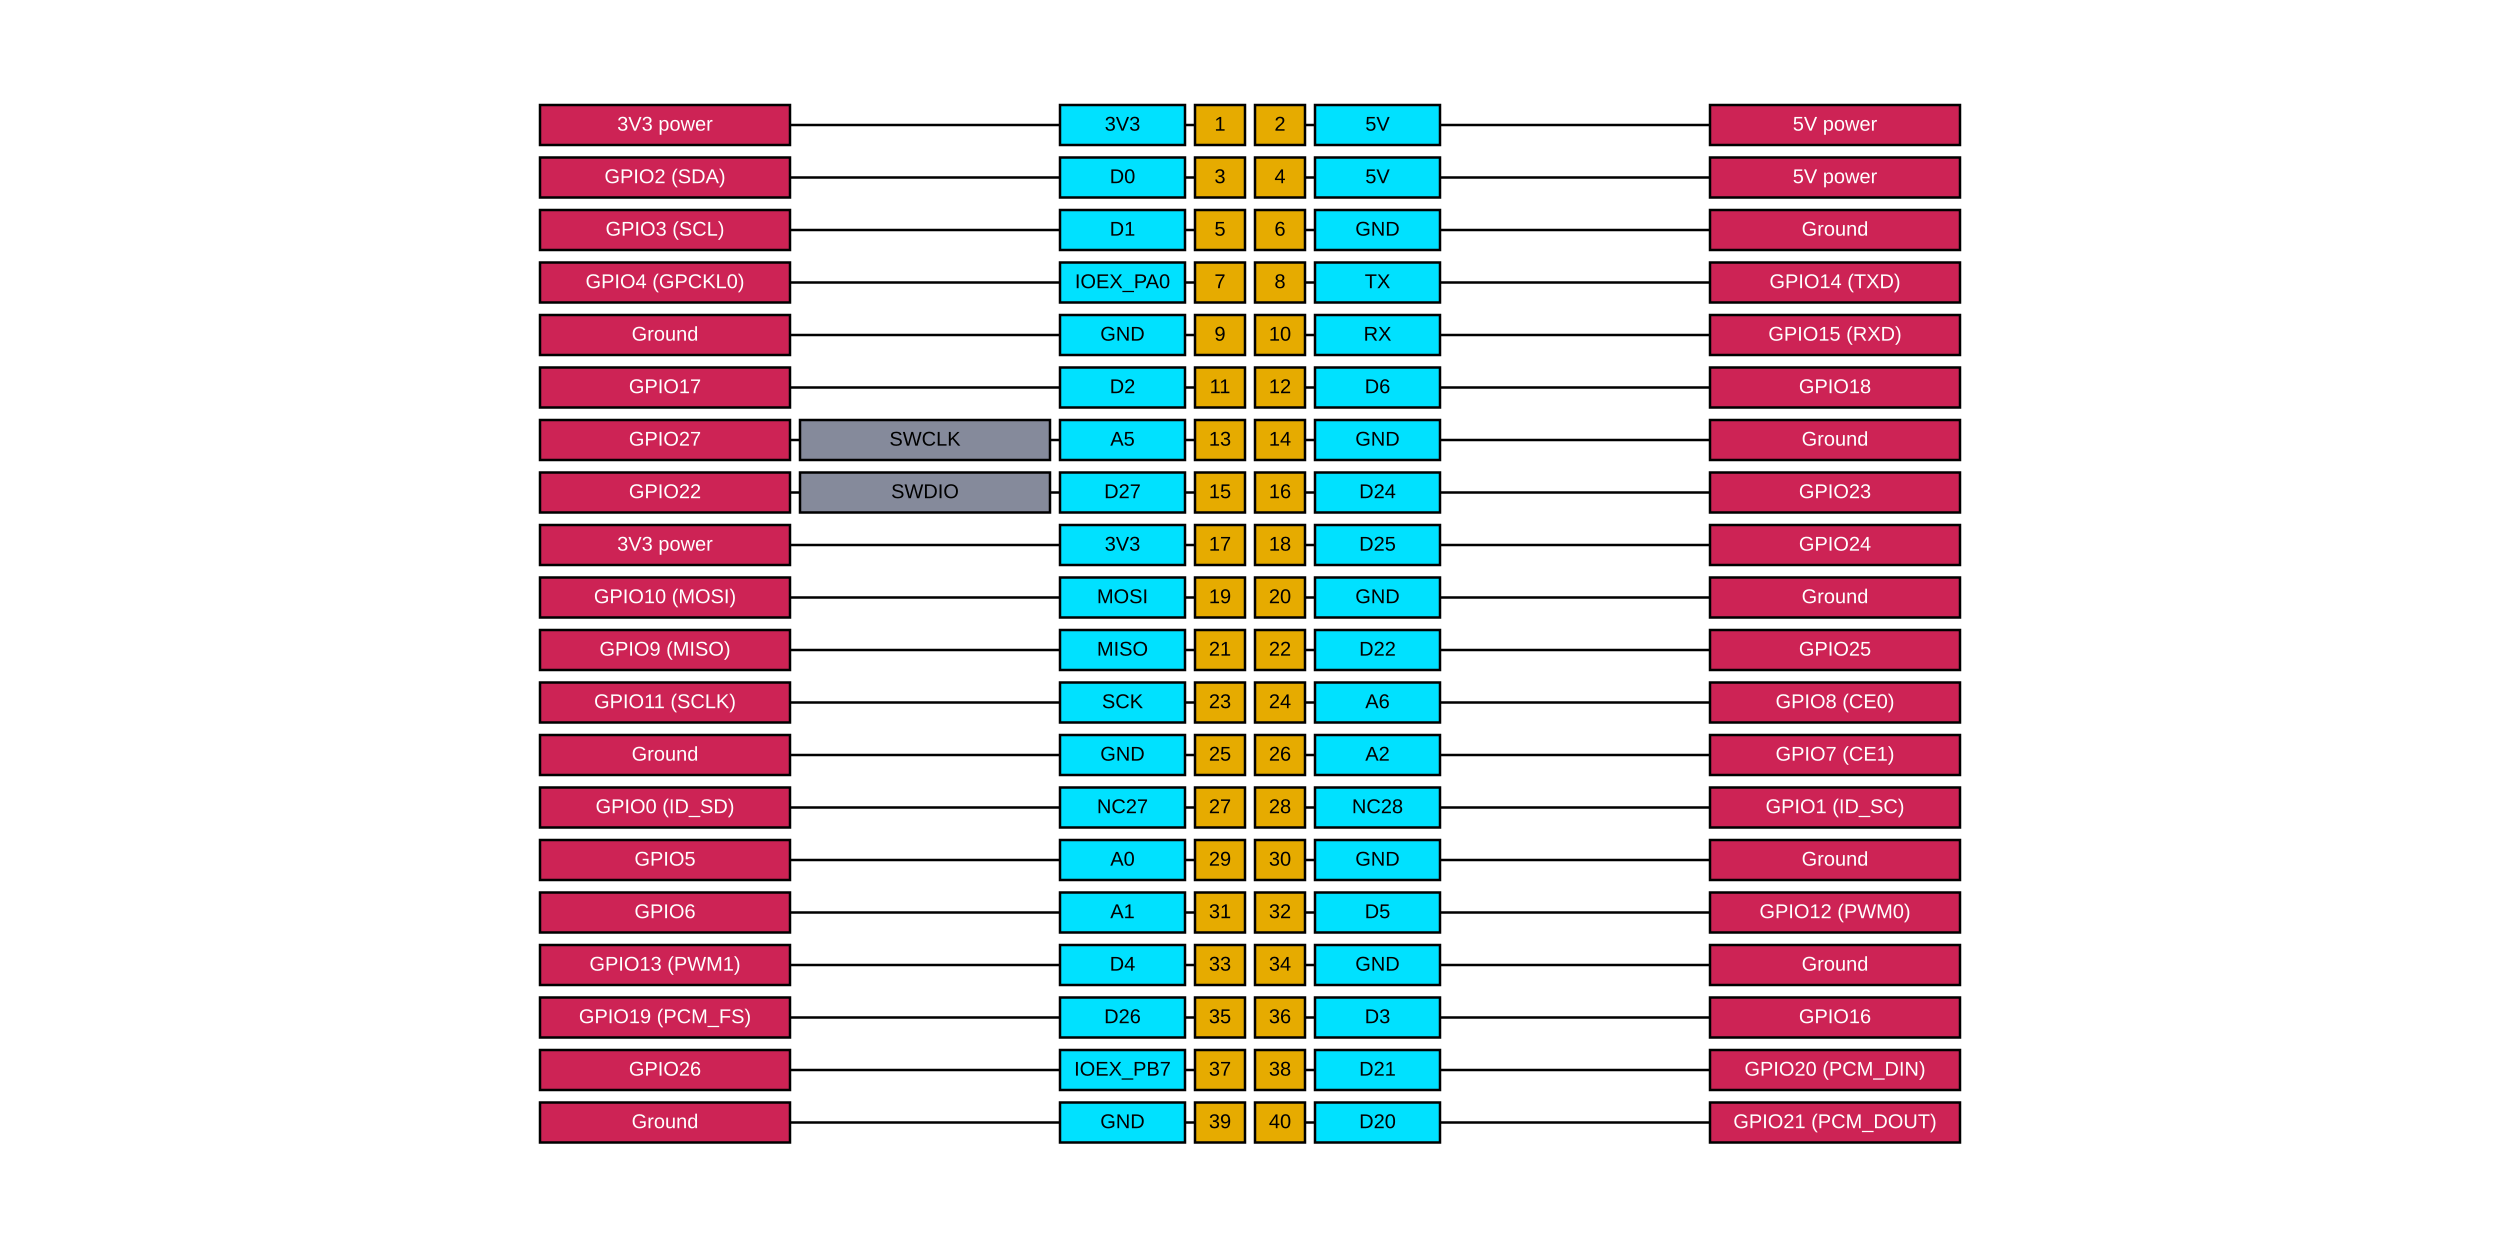
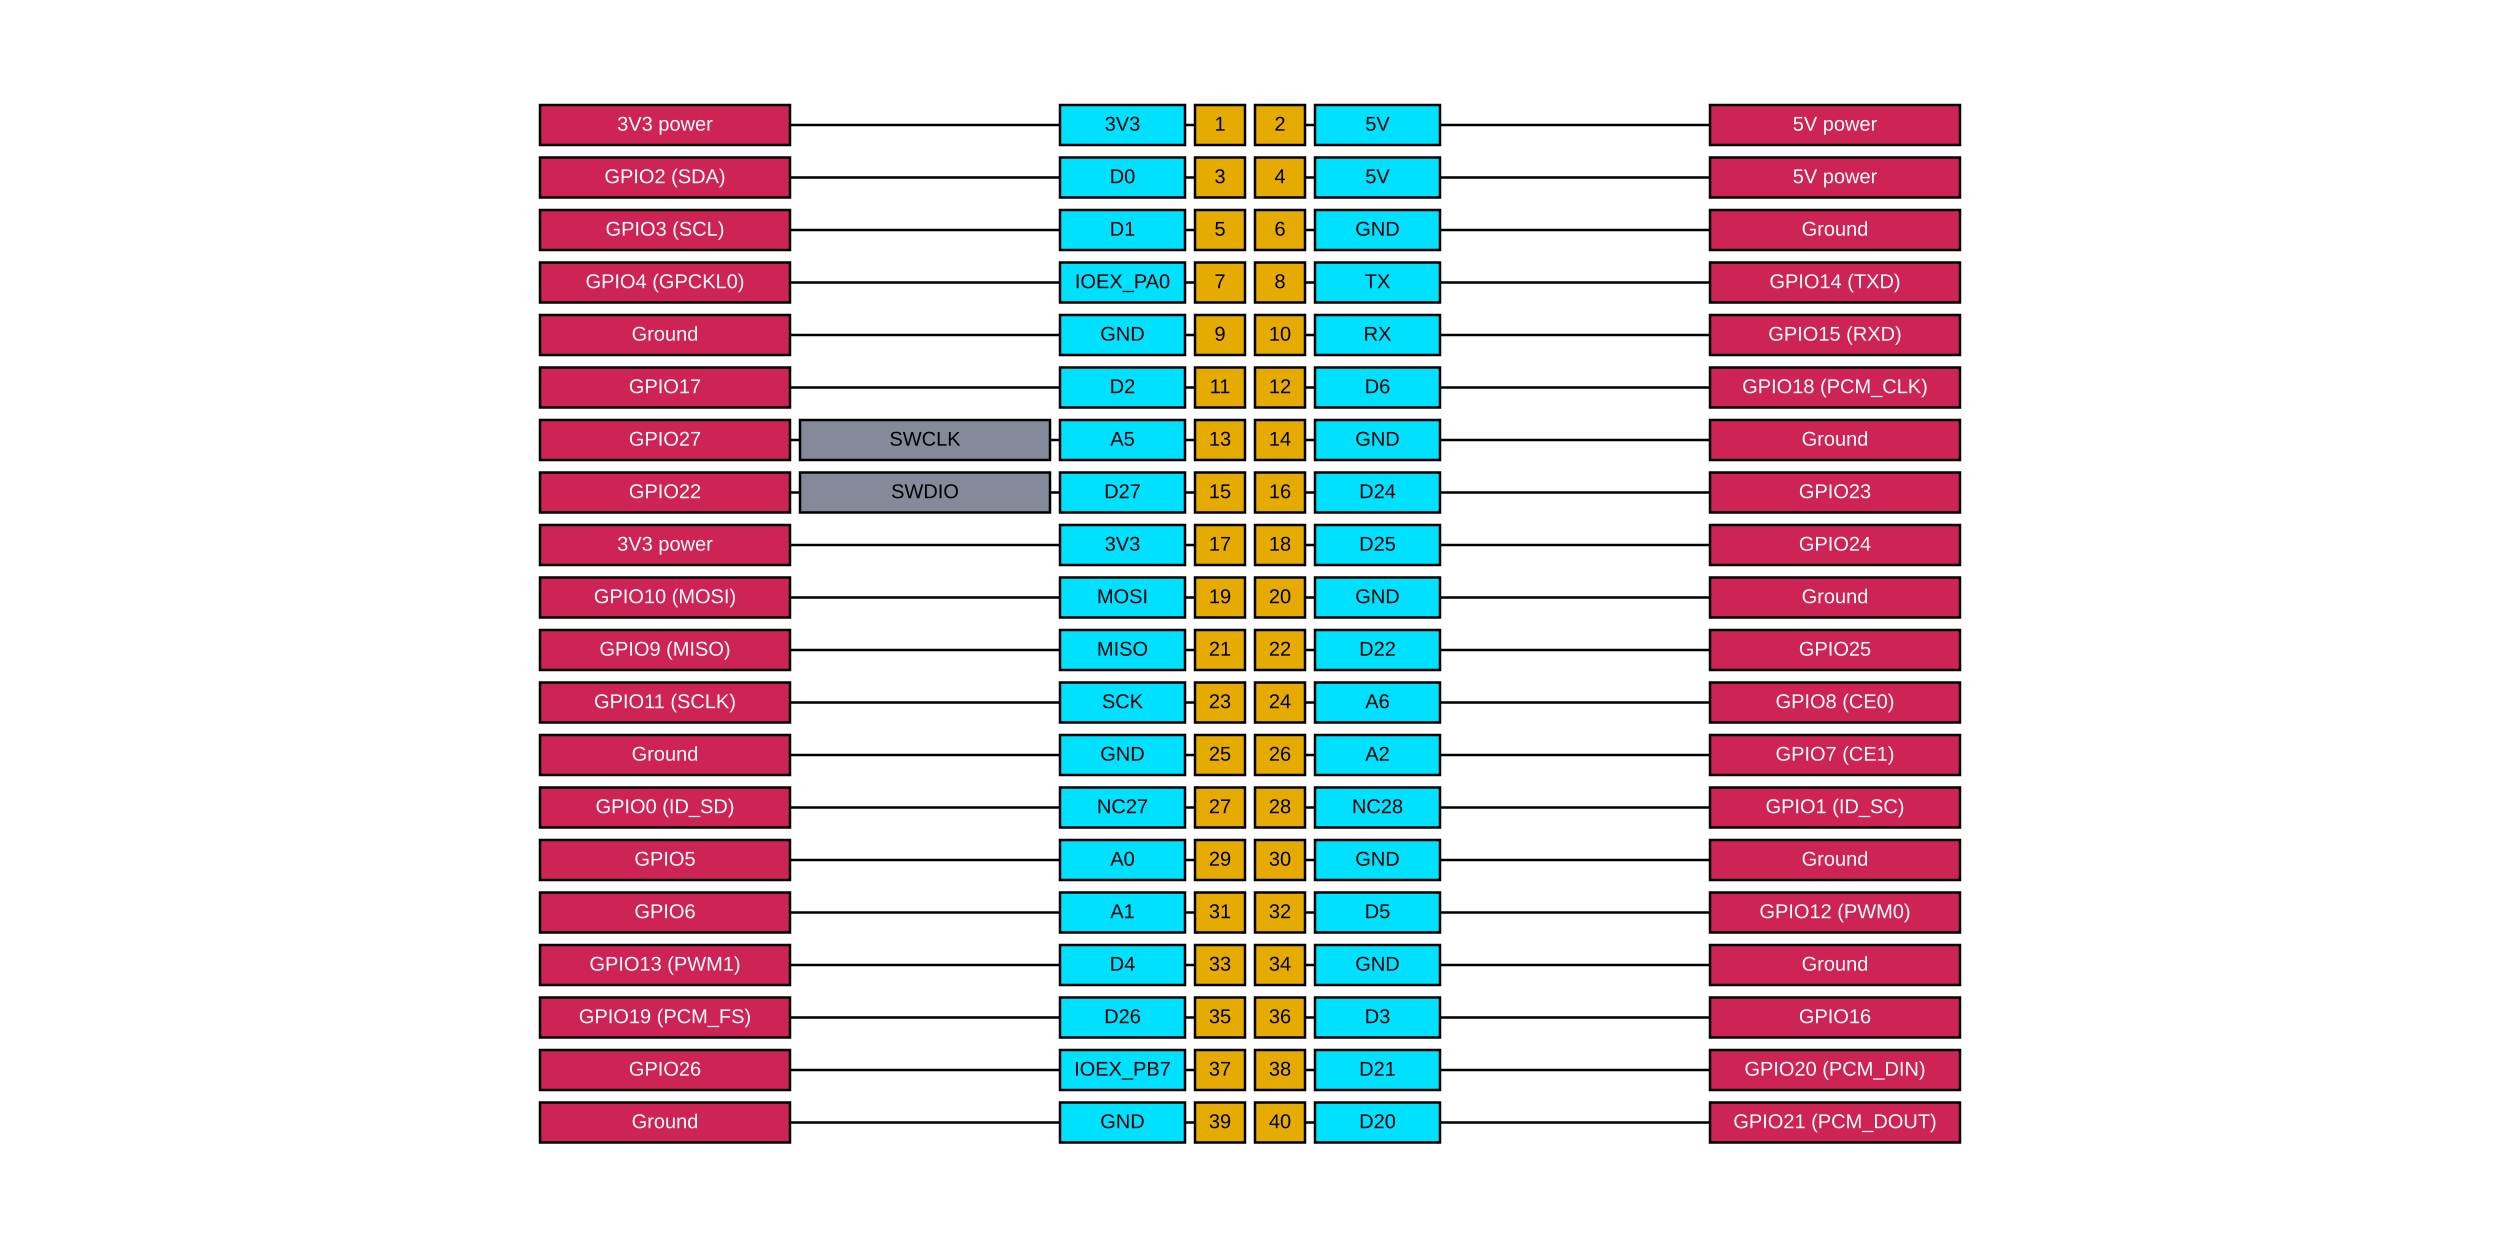
<svg xmlns="http://www.w3.org/2000/svg" width="1000" height="500">
  <rect x="0" y="0" width="1000" height="500" fill="white">
  </rect>
  <g transform="translate(498,50) ">
    <line x1="0" y1="0" x2="0" y2="0" stroke="black" stroke-width="1">
    </line>
    <rect x="-20" y="-8" width="20" height="16" stroke="black" fill="#E6AB00">
    </rect>
    <text x="-10" y="0" text-anchor="middle" dominant-baseline="middle" font-family="Arial, Helvetica, sans-serif" font-size="8px" fill="black">
1    </text>
    <line x1="-20" y1="0" x2="-24" y2="0" stroke="black" stroke-width="1">
    </line>
    <rect x="-74" y="-8" width="50" height="16" stroke="black" fill="#00E1FF">
    </rect>
    <text x="-49" y="0" text-anchor="middle" dominant-baseline="middle" font-family="Arial, Helvetica, sans-serif" font-size="8px" fill="black">
3V3    </text>
    <line x1="-74" y1="0" x2="-182" y2="0" stroke="black" stroke-width="1">
    </line>
    <rect x="-282" y="-8" width="100" height="16" stroke="black" fill="#CD2355">
    </rect>
    <text x="-232" y="0" text-anchor="middle" dominant-baseline="middle" font-family="Arial, Helvetica, sans-serif" font-size="8px" fill="white">
3V3 power    </text>
  </g>
  <g transform="translate(498,71) ">
    <line x1="0" y1="0" x2="0" y2="0" stroke="black" stroke-width="1">
    </line>
    <rect x="-20" y="-8" width="20" height="16" stroke="black" fill="#E6AB00">
    </rect>
    <text x="-10" y="0" text-anchor="middle" dominant-baseline="middle" font-family="Arial, Helvetica, sans-serif" font-size="8px" fill="black">
3    </text>
    <line x1="-20" y1="0" x2="-24" y2="0" stroke="black" stroke-width="1">
    </line>
    <rect x="-74" y="-8" width="50" height="16" stroke="black" fill="#00E1FF">
    </rect>
    <text x="-49" y="0" text-anchor="middle" dominant-baseline="middle" font-family="Arial, Helvetica, sans-serif" font-size="8px" fill="black">
D0    </text>
    <line x1="-74" y1="0" x2="-182" y2="0" stroke="black" stroke-width="1">
    </line>
    <rect x="-282" y="-8" width="100" height="16" stroke="black" fill="#CD2355">
    </rect>
    <text x="-232" y="0" text-anchor="middle" dominant-baseline="middle" font-family="Arial, Helvetica, sans-serif" font-size="8px" fill="white">
GPIO2 (SDA)    </text>
  </g>
  <g transform="translate(498,92) ">
    <line x1="0" y1="0" x2="0" y2="0" stroke="black" stroke-width="1">
    </line>
    <rect x="-20" y="-8" width="20" height="16" stroke="black" fill="#E6AB00">
    </rect>
    <text x="-10" y="0" text-anchor="middle" dominant-baseline="middle" font-family="Arial, Helvetica, sans-serif" font-size="8px" fill="black">
5    </text>
    <line x1="-20" y1="0" x2="-24" y2="0" stroke="black" stroke-width="1">
    </line>
    <rect x="-74" y="-8" width="50" height="16" stroke="black" fill="#00E1FF">
    </rect>
    <text x="-49" y="0" text-anchor="middle" dominant-baseline="middle" font-family="Arial, Helvetica, sans-serif" font-size="8px" fill="black">
D1    </text>
    <line x1="-74" y1="0" x2="-182" y2="0" stroke="black" stroke-width="1">
    </line>
    <rect x="-282" y="-8" width="100" height="16" stroke="black" fill="#CD2355">
    </rect>
    <text x="-232" y="0" text-anchor="middle" dominant-baseline="middle" font-family="Arial, Helvetica, sans-serif" font-size="8px" fill="white">
GPIO3 (SCL)    </text>
  </g>
  <g transform="translate(498,113) ">
    <line x1="0" y1="0" x2="0" y2="0" stroke="black" stroke-width="1">
    </line>
    <rect x="-20" y="-8" width="20" height="16" stroke="black" fill="#E6AB00">
    </rect>
    <text x="-10" y="0" text-anchor="middle" dominant-baseline="middle" font-family="Arial, Helvetica, sans-serif" font-size="8px" fill="black">
7    </text>
    <line x1="-20" y1="0" x2="-24" y2="0" stroke="black" stroke-width="1">
    </line>
    <rect x="-74" y="-8" width="50" height="16" stroke="black" fill="#00E1FF">
    </rect>
    <text x="-49" y="0" text-anchor="middle" dominant-baseline="middle" font-family="Arial, Helvetica, sans-serif" font-size="8px" fill="black">
IOEX_PA0    </text>
    <line x1="-74" y1="0" x2="-182" y2="0" stroke="black" stroke-width="1">
    </line>
    <rect x="-282" y="-8" width="100" height="16" stroke="black" fill="#CD2355">
    </rect>
    <text x="-232" y="0" text-anchor="middle" dominant-baseline="middle" font-family="Arial, Helvetica, sans-serif" font-size="8px" fill="white">
GPIO4 (GPCKL0)    </text>
  </g>
  <g transform="translate(498,134) ">
    <line x1="0" y1="0" x2="0" y2="0" stroke="black" stroke-width="1">
    </line>
    <rect x="-20" y="-8" width="20" height="16" stroke="black" fill="#E6AB00">
    </rect>
    <text x="-10" y="0" text-anchor="middle" dominant-baseline="middle" font-family="Arial, Helvetica, sans-serif" font-size="8px" fill="black">
9    </text>
    <line x1="-20" y1="0" x2="-24" y2="0" stroke="black" stroke-width="1">
    </line>
    <rect x="-74" y="-8" width="50" height="16" stroke="black" fill="#00E1FF">
    </rect>
    <text x="-49" y="0" text-anchor="middle" dominant-baseline="middle" font-family="Arial, Helvetica, sans-serif" font-size="8px" fill="black">
GND    </text>
    <line x1="-74" y1="0" x2="-182" y2="0" stroke="black" stroke-width="1">
    </line>
    <rect x="-282" y="-8" width="100" height="16" stroke="black" fill="#CD2355">
    </rect>
    <text x="-232" y="0" text-anchor="middle" dominant-baseline="middle" font-family="Arial, Helvetica, sans-serif" font-size="8px" fill="white">
Ground    </text>
  </g>
  <g transform="translate(498,155) ">
    <line x1="0" y1="0" x2="0" y2="0" stroke="black" stroke-width="1">
    </line>
    <rect x="-20" y="-8" width="20" height="16" stroke="black" fill="#E6AB00">
    </rect>
    <text x="-10" y="0" text-anchor="middle" dominant-baseline="middle" font-family="Arial, Helvetica, sans-serif" font-size="8px" fill="black">
11    </text>
    <line x1="-20" y1="0" x2="-24" y2="0" stroke="black" stroke-width="1">
    </line>
    <rect x="-74" y="-8" width="50" height="16" stroke="black" fill="#00E1FF">
    </rect>
    <text x="-49" y="0" text-anchor="middle" dominant-baseline="middle" font-family="Arial, Helvetica, sans-serif" font-size="8px" fill="black">
D2    </text>
    <line x1="-74" y1="0" x2="-182" y2="0" stroke="black" stroke-width="1">
    </line>
    <rect x="-282" y="-8" width="100" height="16" stroke="black" fill="#CD2355">
    </rect>
    <text x="-232" y="0" text-anchor="middle" dominant-baseline="middle" font-family="Arial, Helvetica, sans-serif" font-size="8px" fill="white">
GPIO17    </text>
  </g>
  <g transform="translate(498,176) ">
    <line x1="0" y1="0" x2="0" y2="0" stroke="black" stroke-width="1">
    </line>
    <rect x="-20" y="-8" width="20" height="16" stroke="black" fill="#E6AB00">
    </rect>
    <text x="-10" y="0" text-anchor="middle" dominant-baseline="middle" font-family="Arial, Helvetica, sans-serif" font-size="8px" fill="black">
13    </text>
    <line x1="-20" y1="0" x2="-24" y2="0" stroke="black" stroke-width="1">
    </line>
    <rect x="-74" y="-8" width="50" height="16" stroke="black" fill="#00E1FF">
    </rect>
    <text x="-49" y="0" text-anchor="middle" dominant-baseline="middle" font-family="Arial, Helvetica, sans-serif" font-size="8px" fill="black">
A5    </text>
    <line x1="-74" y1="0" x2="-78" y2="0" stroke="black" stroke-width="1">
    </line>
    <rect x="-178" y="-8" width="100" height="16" stroke="black" fill="#858A9B">
    </rect>
    <text x="-128" y="0" text-anchor="middle" dominant-baseline="middle" font-family="Arial, Helvetica, sans-serif" font-size="8px" fill="black">
SWCLK    </text>
    <line x1="-178" y1="0" x2="-182" y2="0" stroke="black" stroke-width="1">
    </line>
    <rect x="-282" y="-8" width="100" height="16" stroke="black" fill="#CD2355">
    </rect>
    <text x="-232" y="0" text-anchor="middle" dominant-baseline="middle" font-family="Arial, Helvetica, sans-serif" font-size="8px" fill="white">
GPIO27    </text>
  </g>
  <g transform="translate(498,197) ">
    <line x1="0" y1="0" x2="0" y2="0" stroke="black" stroke-width="1">
    </line>
    <rect x="-20" y="-8" width="20" height="16" stroke="black" fill="#E6AB00">
    </rect>
    <text x="-10" y="0" text-anchor="middle" dominant-baseline="middle" font-family="Arial, Helvetica, sans-serif" font-size="8px" fill="black">
15    </text>
    <line x1="-20" y1="0" x2="-24" y2="0" stroke="black" stroke-width="1">
    </line>
    <rect x="-74" y="-8" width="50" height="16" stroke="black" fill="#00E1FF">
    </rect>
    <text x="-49" y="0" text-anchor="middle" dominant-baseline="middle" font-family="Arial, Helvetica, sans-serif" font-size="8px" fill="black">
D27    </text>
    <line x1="-74" y1="0" x2="-78" y2="0" stroke="black" stroke-width="1">
    </line>
    <rect x="-178" y="-8" width="100" height="16" stroke="black" fill="#858A9B">
    </rect>
    <text x="-128" y="0" text-anchor="middle" dominant-baseline="middle" font-family="Arial, Helvetica, sans-serif" font-size="8px" fill="black">
SWDIO    </text>
    <line x1="-178" y1="0" x2="-182" y2="0" stroke="black" stroke-width="1">
    </line>
    <rect x="-282" y="-8" width="100" height="16" stroke="black" fill="#CD2355">
    </rect>
    <text x="-232" y="0" text-anchor="middle" dominant-baseline="middle" font-family="Arial, Helvetica, sans-serif" font-size="8px" fill="white">
GPIO22    </text>
  </g>
  <g transform="translate(498,218) ">
    <line x1="0" y1="0" x2="0" y2="0" stroke="black" stroke-width="1">
    </line>
    <rect x="-20" y="-8" width="20" height="16" stroke="black" fill="#E6AB00">
    </rect>
    <text x="-10" y="0" text-anchor="middle" dominant-baseline="middle" font-family="Arial, Helvetica, sans-serif" font-size="8px" fill="black">
17    </text>
    <line x1="-20" y1="0" x2="-24" y2="0" stroke="black" stroke-width="1">
    </line>
    <rect x="-74" y="-8" width="50" height="16" stroke="black" fill="#00E1FF">
    </rect>
    <text x="-49" y="0" text-anchor="middle" dominant-baseline="middle" font-family="Arial, Helvetica, sans-serif" font-size="8px" fill="black">
3V3    </text>
    <line x1="-74" y1="0" x2="-182" y2="0" stroke="black" stroke-width="1">
    </line>
    <rect x="-282" y="-8" width="100" height="16" stroke="black" fill="#CD2355">
    </rect>
    <text x="-232" y="0" text-anchor="middle" dominant-baseline="middle" font-family="Arial, Helvetica, sans-serif" font-size="8px" fill="white">
3V3 power    </text>
  </g>
  <g transform="translate(498,239) ">
    <line x1="0" y1="0" x2="0" y2="0" stroke="black" stroke-width="1">
    </line>
    <rect x="-20" y="-8" width="20" height="16" stroke="black" fill="#E6AB00">
    </rect>
    <text x="-10" y="0" text-anchor="middle" dominant-baseline="middle" font-family="Arial, Helvetica, sans-serif" font-size="8px" fill="black">
19    </text>
    <line x1="-20" y1="0" x2="-24" y2="0" stroke="black" stroke-width="1">
    </line>
    <rect x="-74" y="-8" width="50" height="16" stroke="black" fill="#00E1FF">
    </rect>
    <text x="-49" y="0" text-anchor="middle" dominant-baseline="middle" font-family="Arial, Helvetica, sans-serif" font-size="8px" fill="black">
MOSI    </text>
    <line x1="-74" y1="0" x2="-182" y2="0" stroke="black" stroke-width="1">
    </line>
    <rect x="-282" y="-8" width="100" height="16" stroke="black" fill="#CD2355">
    </rect>
    <text x="-232" y="0" text-anchor="middle" dominant-baseline="middle" font-family="Arial, Helvetica, sans-serif" font-size="8px" fill="white">
GPIO10 (MOSI)    </text>
  </g>
  <g transform="translate(498,260) ">
    <line x1="0" y1="0" x2="0" y2="0" stroke="black" stroke-width="1">
    </line>
    <rect x="-20" y="-8" width="20" height="16" stroke="black" fill="#E6AB00">
    </rect>
    <text x="-10" y="0" text-anchor="middle" dominant-baseline="middle" font-family="Arial, Helvetica, sans-serif" font-size="8px" fill="black">
21    </text>
    <line x1="-20" y1="0" x2="-24" y2="0" stroke="black" stroke-width="1">
    </line>
    <rect x="-74" y="-8" width="50" height="16" stroke="black" fill="#00E1FF">
    </rect>
    <text x="-49" y="0" text-anchor="middle" dominant-baseline="middle" font-family="Arial, Helvetica, sans-serif" font-size="8px" fill="black">
MISO    </text>
    <line x1="-74" y1="0" x2="-182" y2="0" stroke="black" stroke-width="1">
    </line>
    <rect x="-282" y="-8" width="100" height="16" stroke="black" fill="#CD2355">
    </rect>
    <text x="-232" y="0" text-anchor="middle" dominant-baseline="middle" font-family="Arial, Helvetica, sans-serif" font-size="8px" fill="white">
GPIO9 (MISO)    </text>
  </g>
  <g transform="translate(498,281) ">
    <line x1="0" y1="0" x2="0" y2="0" stroke="black" stroke-width="1">
    </line>
    <rect x="-20" y="-8" width="20" height="16" stroke="black" fill="#E6AB00">
    </rect>
    <text x="-10" y="0" text-anchor="middle" dominant-baseline="middle" font-family="Arial, Helvetica, sans-serif" font-size="8px" fill="black">
23    </text>
    <line x1="-20" y1="0" x2="-24" y2="0" stroke="black" stroke-width="1">
    </line>
    <rect x="-74" y="-8" width="50" height="16" stroke="black" fill="#00E1FF">
    </rect>
    <text x="-49" y="0" text-anchor="middle" dominant-baseline="middle" font-family="Arial, Helvetica, sans-serif" font-size="8px" fill="black">
SCK    </text>
    <line x1="-74" y1="0" x2="-182" y2="0" stroke="black" stroke-width="1">
    </line>
    <rect x="-282" y="-8" width="100" height="16" stroke="black" fill="#CD2355">
    </rect>
    <text x="-232" y="0" text-anchor="middle" dominant-baseline="middle" font-family="Arial, Helvetica, sans-serif" font-size="8px" fill="white">
GPIO11 (SCLK)    </text>
  </g>
  <g transform="translate(498,302) ">
    <line x1="0" y1="0" x2="0" y2="0" stroke="black" stroke-width="1">
    </line>
    <rect x="-20" y="-8" width="20" height="16" stroke="black" fill="#E6AB00">
    </rect>
    <text x="-10" y="0" text-anchor="middle" dominant-baseline="middle" font-family="Arial, Helvetica, sans-serif" font-size="8px" fill="black">
25    </text>
    <line x1="-20" y1="0" x2="-24" y2="0" stroke="black" stroke-width="1">
    </line>
    <rect x="-74" y="-8" width="50" height="16" stroke="black" fill="#00E1FF">
    </rect>
    <text x="-49" y="0" text-anchor="middle" dominant-baseline="middle" font-family="Arial, Helvetica, sans-serif" font-size="8px" fill="black">
GND    </text>
    <line x1="-74" y1="0" x2="-182" y2="0" stroke="black" stroke-width="1">
    </line>
    <rect x="-282" y="-8" width="100" height="16" stroke="black" fill="#CD2355">
    </rect>
    <text x="-232" y="0" text-anchor="middle" dominant-baseline="middle" font-family="Arial, Helvetica, sans-serif" font-size="8px" fill="white">
Ground    </text>
  </g>
  <g transform="translate(498,323) ">
    <line x1="0" y1="0" x2="0" y2="0" stroke="black" stroke-width="1">
    </line>
    <rect x="-20" y="-8" width="20" height="16" stroke="black" fill="#E6AB00">
    </rect>
    <text x="-10" y="0" text-anchor="middle" dominant-baseline="middle" font-family="Arial, Helvetica, sans-serif" font-size="8px" fill="black">
27    </text>
    <line x1="-20" y1="0" x2="-24" y2="0" stroke="black" stroke-width="1">
    </line>
    <rect x="-74" y="-8" width="50" height="16" stroke="black" fill="#00E1FF">
    </rect>
    <text x="-49" y="0" text-anchor="middle" dominant-baseline="middle" font-family="Arial, Helvetica, sans-serif" font-size="8px" fill="black">
NC27    </text>
    <line x1="-74" y1="0" x2="-182" y2="0" stroke="black" stroke-width="1">
    </line>
    <rect x="-282" y="-8" width="100" height="16" stroke="black" fill="#CD2355">
    </rect>
    <text x="-232" y="0" text-anchor="middle" dominant-baseline="middle" font-family="Arial, Helvetica, sans-serif" font-size="8px" fill="white">
GPIO0 (ID_SD)    </text>
  </g>
  <g transform="translate(498,344) ">
    <line x1="0" y1="0" x2="0" y2="0" stroke="black" stroke-width="1">
    </line>
    <rect x="-20" y="-8" width="20" height="16" stroke="black" fill="#E6AB00">
    </rect>
    <text x="-10" y="0" text-anchor="middle" dominant-baseline="middle" font-family="Arial, Helvetica, sans-serif" font-size="8px" fill="black">
29    </text>
    <line x1="-20" y1="0" x2="-24" y2="0" stroke="black" stroke-width="1">
    </line>
    <rect x="-74" y="-8" width="50" height="16" stroke="black" fill="#00E1FF">
    </rect>
    <text x="-49" y="0" text-anchor="middle" dominant-baseline="middle" font-family="Arial, Helvetica, sans-serif" font-size="8px" fill="black">
A0    </text>
    <line x1="-74" y1="0" x2="-182" y2="0" stroke="black" stroke-width="1">
    </line>
    <rect x="-282" y="-8" width="100" height="16" stroke="black" fill="#CD2355">
    </rect>
    <text x="-232" y="0" text-anchor="middle" dominant-baseline="middle" font-family="Arial, Helvetica, sans-serif" font-size="8px" fill="white">
GPIO5    </text>
  </g>
  <g transform="translate(498,365) ">
    <line x1="0" y1="0" x2="0" y2="0" stroke="black" stroke-width="1">
    </line>
    <rect x="-20" y="-8" width="20" height="16" stroke="black" fill="#E6AB00">
    </rect>
    <text x="-10" y="0" text-anchor="middle" dominant-baseline="middle" font-family="Arial, Helvetica, sans-serif" font-size="8px" fill="black">
31    </text>
    <line x1="-20" y1="0" x2="-24" y2="0" stroke="black" stroke-width="1">
    </line>
    <rect x="-74" y="-8" width="50" height="16" stroke="black" fill="#00E1FF">
    </rect>
    <text x="-49" y="0" text-anchor="middle" dominant-baseline="middle" font-family="Arial, Helvetica, sans-serif" font-size="8px" fill="black">
A1    </text>
    <line x1="-74" y1="0" x2="-182" y2="0" stroke="black" stroke-width="1">
    </line>
    <rect x="-282" y="-8" width="100" height="16" stroke="black" fill="#CD2355">
    </rect>
    <text x="-232" y="0" text-anchor="middle" dominant-baseline="middle" font-family="Arial, Helvetica, sans-serif" font-size="8px" fill="white">
GPIO6    </text>
  </g>
  <g transform="translate(498,386) ">
    <line x1="0" y1="0" x2="0" y2="0" stroke="black" stroke-width="1">
    </line>
    <rect x="-20" y="-8" width="20" height="16" stroke="black" fill="#E6AB00">
    </rect>
    <text x="-10" y="0" text-anchor="middle" dominant-baseline="middle" font-family="Arial, Helvetica, sans-serif" font-size="8px" fill="black">
33    </text>
    <line x1="-20" y1="0" x2="-24" y2="0" stroke="black" stroke-width="1">
    </line>
    <rect x="-74" y="-8" width="50" height="16" stroke="black" fill="#00E1FF">
    </rect>
    <text x="-49" y="0" text-anchor="middle" dominant-baseline="middle" font-family="Arial, Helvetica, sans-serif" font-size="8px" fill="black">
D4    </text>
    <line x1="-74" y1="0" x2="-182" y2="0" stroke="black" stroke-width="1">
    </line>
    <rect x="-282" y="-8" width="100" height="16" stroke="black" fill="#CD2355">
    </rect>
    <text x="-232" y="0" text-anchor="middle" dominant-baseline="middle" font-family="Arial, Helvetica, sans-serif" font-size="8px" fill="white">
GPIO13 (PWM1)    </text>
  </g>
  <g transform="translate(498,407) ">
    <line x1="0" y1="0" x2="0" y2="0" stroke="black" stroke-width="1">
    </line>
    <rect x="-20" y="-8" width="20" height="16" stroke="black" fill="#E6AB00">
    </rect>
    <text x="-10" y="0" text-anchor="middle" dominant-baseline="middle" font-family="Arial, Helvetica, sans-serif" font-size="8px" fill="black">
35    </text>
    <line x1="-20" y1="0" x2="-24" y2="0" stroke="black" stroke-width="1">
    </line>
    <rect x="-74" y="-8" width="50" height="16" stroke="black" fill="#00E1FF">
    </rect>
    <text x="-49" y="0" text-anchor="middle" dominant-baseline="middle" font-family="Arial, Helvetica, sans-serif" font-size="8px" fill="black">
D26    </text>
    <line x1="-74" y1="0" x2="-182" y2="0" stroke="black" stroke-width="1">
    </line>
    <rect x="-282" y="-8" width="100" height="16" stroke="black" fill="#CD2355">
    </rect>
    <text x="-232" y="0" text-anchor="middle" dominant-baseline="middle" font-family="Arial, Helvetica, sans-serif" font-size="8px" fill="white">
GPIO19 (PCM_FS)    </text>
  </g>
  <g transform="translate(498,428) ">
    <line x1="0" y1="0" x2="0" y2="0" stroke="black" stroke-width="1">
    </line>
    <rect x="-20" y="-8" width="20" height="16" stroke="black" fill="#E6AB00">
    </rect>
    <text x="-10" y="0" text-anchor="middle" dominant-baseline="middle" font-family="Arial, Helvetica, sans-serif" font-size="8px" fill="black">
37    </text>
    <line x1="-20" y1="0" x2="-24" y2="0" stroke="black" stroke-width="1">
    </line>
    <rect x="-74" y="-8" width="50" height="16" stroke="black" fill="#00E1FF">
    </rect>
    <text x="-49" y="0" text-anchor="middle" dominant-baseline="middle" font-family="Arial, Helvetica, sans-serif" font-size="8px" fill="black">
IOEX_PB7    </text>
    <line x1="-74" y1="0" x2="-182" y2="0" stroke="black" stroke-width="1">
    </line>
    <rect x="-282" y="-8" width="100" height="16" stroke="black" fill="#CD2355">
    </rect>
    <text x="-232" y="0" text-anchor="middle" dominant-baseline="middle" font-family="Arial, Helvetica, sans-serif" font-size="8px" fill="white">
GPIO26    </text>
  </g>
  <g transform="translate(498,449) ">
    <line x1="0" y1="0" x2="0" y2="0" stroke="black" stroke-width="1">
    </line>
    <rect x="-20" y="-8" width="20" height="16" stroke="black" fill="#E6AB00">
    </rect>
    <text x="-10" y="0" text-anchor="middle" dominant-baseline="middle" font-family="Arial, Helvetica, sans-serif" font-size="8px" fill="black">
39    </text>
    <line x1="-20" y1="0" x2="-24" y2="0" stroke="black" stroke-width="1">
    </line>
    <rect x="-74" y="-8" width="50" height="16" stroke="black" fill="#00E1FF">
    </rect>
    <text x="-49" y="0" text-anchor="middle" dominant-baseline="middle" font-family="Arial, Helvetica, sans-serif" font-size="8px" fill="black">
GND    </text>
    <line x1="-74" y1="0" x2="-182" y2="0" stroke="black" stroke-width="1">
    </line>
    <rect x="-282" y="-8" width="100" height="16" stroke="black" fill="#CD2355">
    </rect>
    <text x="-232" y="0" text-anchor="middle" dominant-baseline="middle" font-family="Arial, Helvetica, sans-serif" font-size="8px" fill="white">
Ground    </text>
  </g>
  <g transform="translate(502,50) ">
    <line x1="0" y1="0" x2="0" y2="0" stroke="black" stroke-width="1">
    </line>
    <rect x="0" y="-8" width="20" height="16" stroke="black" fill="#E6AB00">
    </rect>
    <text x="10" y="0" text-anchor="middle" dominant-baseline="middle" font-family="Arial, Helvetica, sans-serif" font-size="8px" fill="black">
2    </text>
    <line x1="20" y1="0" x2="24" y2="0" stroke="black" stroke-width="1">
    </line>
    <rect x="24" y="-8" width="50" height="16" stroke="black" fill="#00E1FF">
    </rect>
    <text x="49" y="0" text-anchor="middle" dominant-baseline="middle" font-family="Arial, Helvetica, sans-serif" font-size="8px" fill="black">
5V    </text>
    <line x1="74" y1="0" x2="182" y2="0" stroke="black" stroke-width="1">
    </line>
    <rect x="182" y="-8" width="100" height="16" stroke="black" fill="#CD2355">
    </rect>
    <text x="232" y="0" text-anchor="middle" dominant-baseline="middle" font-family="Arial, Helvetica, sans-serif" font-size="8px" fill="white">
5V power    </text>
  </g>
  <g transform="translate(502,71) ">
    <line x1="0" y1="0" x2="0" y2="0" stroke="black" stroke-width="1">
    </line>
    <rect x="0" y="-8" width="20" height="16" stroke="black" fill="#E6AB00">
    </rect>
    <text x="10" y="0" text-anchor="middle" dominant-baseline="middle" font-family="Arial, Helvetica, sans-serif" font-size="8px" fill="black">
4    </text>
    <line x1="20" y1="0" x2="24" y2="0" stroke="black" stroke-width="1">
    </line>
    <rect x="24" y="-8" width="50" height="16" stroke="black" fill="#00E1FF">
    </rect>
    <text x="49" y="0" text-anchor="middle" dominant-baseline="middle" font-family="Arial, Helvetica, sans-serif" font-size="8px" fill="black">
5V    </text>
    <line x1="74" y1="0" x2="182" y2="0" stroke="black" stroke-width="1">
    </line>
    <rect x="182" y="-8" width="100" height="16" stroke="black" fill="#CD2355">
    </rect>
    <text x="232" y="0" text-anchor="middle" dominant-baseline="middle" font-family="Arial, Helvetica, sans-serif" font-size="8px" fill="white">
5V power    </text>
  </g>
  <g transform="translate(502,92) ">
    <line x1="0" y1="0" x2="0" y2="0" stroke="black" stroke-width="1">
    </line>
    <rect x="0" y="-8" width="20" height="16" stroke="black" fill="#E6AB00">
    </rect>
    <text x="10" y="0" text-anchor="middle" dominant-baseline="middle" font-family="Arial, Helvetica, sans-serif" font-size="8px" fill="black">
6    </text>
    <line x1="20" y1="0" x2="24" y2="0" stroke="black" stroke-width="1">
    </line>
    <rect x="24" y="-8" width="50" height="16" stroke="black" fill="#00E1FF">
    </rect>
    <text x="49" y="0" text-anchor="middle" dominant-baseline="middle" font-family="Arial, Helvetica, sans-serif" font-size="8px" fill="black">
GND    </text>
    <line x1="74" y1="0" x2="182" y2="0" stroke="black" stroke-width="1">
    </line>
    <rect x="182" y="-8" width="100" height="16" stroke="black" fill="#CD2355">
    </rect>
    <text x="232" y="0" text-anchor="middle" dominant-baseline="middle" font-family="Arial, Helvetica, sans-serif" font-size="8px" fill="white">
Ground    </text>
  </g>
  <g transform="translate(502,113) ">
    <line x1="0" y1="0" x2="0" y2="0" stroke="black" stroke-width="1">
    </line>
    <rect x="0" y="-8" width="20" height="16" stroke="black" fill="#E6AB00">
    </rect>
    <text x="10" y="0" text-anchor="middle" dominant-baseline="middle" font-family="Arial, Helvetica, sans-serif" font-size="8px" fill="black">
8    </text>
    <line x1="20" y1="0" x2="24" y2="0" stroke="black" stroke-width="1">
    </line>
    <rect x="24" y="-8" width="50" height="16" stroke="black" fill="#00E1FF">
    </rect>
    <text x="49" y="0" text-anchor="middle" dominant-baseline="middle" font-family="Arial, Helvetica, sans-serif" font-size="8px" fill="black">
TX    </text>
    <line x1="74" y1="0" x2="182" y2="0" stroke="black" stroke-width="1">
    </line>
    <rect x="182" y="-8" width="100" height="16" stroke="black" fill="#CD2355">
    </rect>
    <text x="232" y="0" text-anchor="middle" dominant-baseline="middle" font-family="Arial, Helvetica, sans-serif" font-size="8px" fill="white">
GPIO14 (TXD)    </text>
  </g>
  <g transform="translate(502,134) ">
    <line x1="0" y1="0" x2="0" y2="0" stroke="black" stroke-width="1">
    </line>
    <rect x="0" y="-8" width="20" height="16" stroke="black" fill="#E6AB00">
    </rect>
    <text x="10" y="0" text-anchor="middle" dominant-baseline="middle" font-family="Arial, Helvetica, sans-serif" font-size="8px" fill="black">
10    </text>
    <line x1="20" y1="0" x2="24" y2="0" stroke="black" stroke-width="1">
    </line>
    <rect x="24" y="-8" width="50" height="16" stroke="black" fill="#00E1FF">
    </rect>
    <text x="49" y="0" text-anchor="middle" dominant-baseline="middle" font-family="Arial, Helvetica, sans-serif" font-size="8px" fill="black">
RX    </text>
    <line x1="74" y1="0" x2="182" y2="0" stroke="black" stroke-width="1">
    </line>
    <rect x="182" y="-8" width="100" height="16" stroke="black" fill="#CD2355">
    </rect>
    <text x="232" y="0" text-anchor="middle" dominant-baseline="middle" font-family="Arial, Helvetica, sans-serif" font-size="8px" fill="white">
GPIO15 (RXD)    </text>
  </g>
  <g transform="translate(502,155) ">
    <line x1="0" y1="0" x2="0" y2="0" stroke="black" stroke-width="1">
    </line>
    <rect x="0" y="-8" width="20" height="16" stroke="black" fill="#E6AB00">
    </rect>
    <text x="10" y="0" text-anchor="middle" dominant-baseline="middle" font-family="Arial, Helvetica, sans-serif" font-size="8px" fill="black">
12    </text>
    <line x1="20" y1="0" x2="24" y2="0" stroke="black" stroke-width="1">
    </line>
    <rect x="24" y="-8" width="50" height="16" stroke="black" fill="#00E1FF">
    </rect>
    <text x="49" y="0" text-anchor="middle" dominant-baseline="middle" font-family="Arial, Helvetica, sans-serif" font-size="8px" fill="black">
D6    </text>
    <line x1="74" y1="0" x2="182" y2="0" stroke="black" stroke-width="1">
    </line>
    <rect x="182" y="-8" width="100" height="16" stroke="black" fill="#CD2355">
    </rect>
    <text x="232" y="0" text-anchor="middle" dominant-baseline="middle" font-family="Arial, Helvetica, sans-serif" font-size="8px" fill="white">
- GPIO18    </text>
+ GPIO18 (PCM_CLK)    </text>
  </g>
  <g transform="translate(502,176) ">
    <line x1="0" y1="0" x2="0" y2="0" stroke="black" stroke-width="1">
    </line>
    <rect x="0" y="-8" width="20" height="16" stroke="black" fill="#E6AB00">
    </rect>
    <text x="10" y="0" text-anchor="middle" dominant-baseline="middle" font-family="Arial, Helvetica, sans-serif" font-size="8px" fill="black">
14    </text>
    <line x1="20" y1="0" x2="24" y2="0" stroke="black" stroke-width="1">
    </line>
    <rect x="24" y="-8" width="50" height="16" stroke="black" fill="#00E1FF">
    </rect>
    <text x="49" y="0" text-anchor="middle" dominant-baseline="middle" font-family="Arial, Helvetica, sans-serif" font-size="8px" fill="black">
GND    </text>
    <line x1="74" y1="0" x2="182" y2="0" stroke="black" stroke-width="1">
    </line>
    <rect x="182" y="-8" width="100" height="16" stroke="black" fill="#CD2355">
    </rect>
    <text x="232" y="0" text-anchor="middle" dominant-baseline="middle" font-family="Arial, Helvetica, sans-serif" font-size="8px" fill="white">
Ground    </text>
  </g>
  <g transform="translate(502,197) ">
    <line x1="0" y1="0" x2="0" y2="0" stroke="black" stroke-width="1">
    </line>
    <rect x="0" y="-8" width="20" height="16" stroke="black" fill="#E6AB00">
    </rect>
    <text x="10" y="0" text-anchor="middle" dominant-baseline="middle" font-family="Arial, Helvetica, sans-serif" font-size="8px" fill="black">
16    </text>
    <line x1="20" y1="0" x2="24" y2="0" stroke="black" stroke-width="1">
    </line>
    <rect x="24" y="-8" width="50" height="16" stroke="black" fill="#00E1FF">
    </rect>
    <text x="49" y="0" text-anchor="middle" dominant-baseline="middle" font-family="Arial, Helvetica, sans-serif" font-size="8px" fill="black">
D24    </text>
    <line x1="74" y1="0" x2="182" y2="0" stroke="black" stroke-width="1">
    </line>
    <rect x="182" y="-8" width="100" height="16" stroke="black" fill="#CD2355">
    </rect>
    <text x="232" y="0" text-anchor="middle" dominant-baseline="middle" font-family="Arial, Helvetica, sans-serif" font-size="8px" fill="white">
GPIO23    </text>
  </g>
  <g transform="translate(502,218) ">
    <line x1="0" y1="0" x2="0" y2="0" stroke="black" stroke-width="1">
    </line>
    <rect x="0" y="-8" width="20" height="16" stroke="black" fill="#E6AB00">
    </rect>
    <text x="10" y="0" text-anchor="middle" dominant-baseline="middle" font-family="Arial, Helvetica, sans-serif" font-size="8px" fill="black">
18    </text>
    <line x1="20" y1="0" x2="24" y2="0" stroke="black" stroke-width="1">
    </line>
    <rect x="24" y="-8" width="50" height="16" stroke="black" fill="#00E1FF">
    </rect>
    <text x="49" y="0" text-anchor="middle" dominant-baseline="middle" font-family="Arial, Helvetica, sans-serif" font-size="8px" fill="black">
D25    </text>
    <line x1="74" y1="0" x2="182" y2="0" stroke="black" stroke-width="1">
    </line>
    <rect x="182" y="-8" width="100" height="16" stroke="black" fill="#CD2355">
    </rect>
    <text x="232" y="0" text-anchor="middle" dominant-baseline="middle" font-family="Arial, Helvetica, sans-serif" font-size="8px" fill="white">
GPIO24    </text>
  </g>
  <g transform="translate(502,239) ">
    <line x1="0" y1="0" x2="0" y2="0" stroke="black" stroke-width="1">
    </line>
    <rect x="0" y="-8" width="20" height="16" stroke="black" fill="#E6AB00">
    </rect>
    <text x="10" y="0" text-anchor="middle" dominant-baseline="middle" font-family="Arial, Helvetica, sans-serif" font-size="8px" fill="black">
20    </text>
    <line x1="20" y1="0" x2="24" y2="0" stroke="black" stroke-width="1">
    </line>
    <rect x="24" y="-8" width="50" height="16" stroke="black" fill="#00E1FF">
    </rect>
    <text x="49" y="0" text-anchor="middle" dominant-baseline="middle" font-family="Arial, Helvetica, sans-serif" font-size="8px" fill="black">
GND    </text>
    <line x1="74" y1="0" x2="182" y2="0" stroke="black" stroke-width="1">
    </line>
    <rect x="182" y="-8" width="100" height="16" stroke="black" fill="#CD2355">
    </rect>
    <text x="232" y="0" text-anchor="middle" dominant-baseline="middle" font-family="Arial, Helvetica, sans-serif" font-size="8px" fill="white">
Ground    </text>
  </g>
  <g transform="translate(502,260) ">
    <line x1="0" y1="0" x2="0" y2="0" stroke="black" stroke-width="1">
    </line>
    <rect x="0" y="-8" width="20" height="16" stroke="black" fill="#E6AB00">
    </rect>
    <text x="10" y="0" text-anchor="middle" dominant-baseline="middle" font-family="Arial, Helvetica, sans-serif" font-size="8px" fill="black">
22    </text>
    <line x1="20" y1="0" x2="24" y2="0" stroke="black" stroke-width="1">
    </line>
    <rect x="24" y="-8" width="50" height="16" stroke="black" fill="#00E1FF">
    </rect>
    <text x="49" y="0" text-anchor="middle" dominant-baseline="middle" font-family="Arial, Helvetica, sans-serif" font-size="8px" fill="black">
D22    </text>
    <line x1="74" y1="0" x2="182" y2="0" stroke="black" stroke-width="1">
    </line>
    <rect x="182" y="-8" width="100" height="16" stroke="black" fill="#CD2355">
    </rect>
    <text x="232" y="0" text-anchor="middle" dominant-baseline="middle" font-family="Arial, Helvetica, sans-serif" font-size="8px" fill="white">
GPIO25    </text>
  </g>
  <g transform="translate(502,281) ">
    <line x1="0" y1="0" x2="0" y2="0" stroke="black" stroke-width="1">
    </line>
    <rect x="0" y="-8" width="20" height="16" stroke="black" fill="#E6AB00">
    </rect>
    <text x="10" y="0" text-anchor="middle" dominant-baseline="middle" font-family="Arial, Helvetica, sans-serif" font-size="8px" fill="black">
24    </text>
    <line x1="20" y1="0" x2="24" y2="0" stroke="black" stroke-width="1">
    </line>
    <rect x="24" y="-8" width="50" height="16" stroke="black" fill="#00E1FF">
    </rect>
    <text x="49" y="0" text-anchor="middle" dominant-baseline="middle" font-family="Arial, Helvetica, sans-serif" font-size="8px" fill="black">
A6    </text>
    <line x1="74" y1="0" x2="182" y2="0" stroke="black" stroke-width="1">
    </line>
    <rect x="182" y="-8" width="100" height="16" stroke="black" fill="#CD2355">
    </rect>
    <text x="232" y="0" text-anchor="middle" dominant-baseline="middle" font-family="Arial, Helvetica, sans-serif" font-size="8px" fill="white">
GPIO8 (CE0)    </text>
  </g>
  <g transform="translate(502,302) ">
    <line x1="0" y1="0" x2="0" y2="0" stroke="black" stroke-width="1">
    </line>
    <rect x="0" y="-8" width="20" height="16" stroke="black" fill="#E6AB00">
    </rect>
    <text x="10" y="0" text-anchor="middle" dominant-baseline="middle" font-family="Arial, Helvetica, sans-serif" font-size="8px" fill="black">
26    </text>
    <line x1="20" y1="0" x2="24" y2="0" stroke="black" stroke-width="1">
    </line>
    <rect x="24" y="-8" width="50" height="16" stroke="black" fill="#00E1FF">
    </rect>
    <text x="49" y="0" text-anchor="middle" dominant-baseline="middle" font-family="Arial, Helvetica, sans-serif" font-size="8px" fill="black">
A2    </text>
    <line x1="74" y1="0" x2="182" y2="0" stroke="black" stroke-width="1">
    </line>
    <rect x="182" y="-8" width="100" height="16" stroke="black" fill="#CD2355">
    </rect>
    <text x="232" y="0" text-anchor="middle" dominant-baseline="middle" font-family="Arial, Helvetica, sans-serif" font-size="8px" fill="white">
GPIO7 (CE1)    </text>
  </g>
  <g transform="translate(502,323) ">
    <line x1="0" y1="0" x2="0" y2="0" stroke="black" stroke-width="1">
    </line>
    <rect x="0" y="-8" width="20" height="16" stroke="black" fill="#E6AB00">
    </rect>
    <text x="10" y="0" text-anchor="middle" dominant-baseline="middle" font-family="Arial, Helvetica, sans-serif" font-size="8px" fill="black">
28    </text>
    <line x1="20" y1="0" x2="24" y2="0" stroke="black" stroke-width="1">
    </line>
    <rect x="24" y="-8" width="50" height="16" stroke="black" fill="#00E1FF">
    </rect>
    <text x="49" y="0" text-anchor="middle" dominant-baseline="middle" font-family="Arial, Helvetica, sans-serif" font-size="8px" fill="black">
NC28    </text>
    <line x1="74" y1="0" x2="182" y2="0" stroke="black" stroke-width="1">
    </line>
    <rect x="182" y="-8" width="100" height="16" stroke="black" fill="#CD2355">
    </rect>
    <text x="232" y="0" text-anchor="middle" dominant-baseline="middle" font-family="Arial, Helvetica, sans-serif" font-size="8px" fill="white">
GPIO1 (ID_SC)    </text>
  </g>
  <g transform="translate(502,344) ">
    <line x1="0" y1="0" x2="0" y2="0" stroke="black" stroke-width="1">
    </line>
    <rect x="0" y="-8" width="20" height="16" stroke="black" fill="#E6AB00">
    </rect>
    <text x="10" y="0" text-anchor="middle" dominant-baseline="middle" font-family="Arial, Helvetica, sans-serif" font-size="8px" fill="black">
30    </text>
    <line x1="20" y1="0" x2="24" y2="0" stroke="black" stroke-width="1">
    </line>
    <rect x="24" y="-8" width="50" height="16" stroke="black" fill="#00E1FF">
    </rect>
    <text x="49" y="0" text-anchor="middle" dominant-baseline="middle" font-family="Arial, Helvetica, sans-serif" font-size="8px" fill="black">
GND    </text>
    <line x1="74" y1="0" x2="182" y2="0" stroke="black" stroke-width="1">
    </line>
    <rect x="182" y="-8" width="100" height="16" stroke="black" fill="#CD2355">
    </rect>
    <text x="232" y="0" text-anchor="middle" dominant-baseline="middle" font-family="Arial, Helvetica, sans-serif" font-size="8px" fill="white">
Ground    </text>
  </g>
  <g transform="translate(502,365) ">
    <line x1="0" y1="0" x2="0" y2="0" stroke="black" stroke-width="1">
    </line>
    <rect x="0" y="-8" width="20" height="16" stroke="black" fill="#E6AB00">
    </rect>
    <text x="10" y="0" text-anchor="middle" dominant-baseline="middle" font-family="Arial, Helvetica, sans-serif" font-size="8px" fill="black">
32    </text>
    <line x1="20" y1="0" x2="24" y2="0" stroke="black" stroke-width="1">
    </line>
    <rect x="24" y="-8" width="50" height="16" stroke="black" fill="#00E1FF">
    </rect>
    <text x="49" y="0" text-anchor="middle" dominant-baseline="middle" font-family="Arial, Helvetica, sans-serif" font-size="8px" fill="black">
D5    </text>
    <line x1="74" y1="0" x2="182" y2="0" stroke="black" stroke-width="1">
    </line>
    <rect x="182" y="-8" width="100" height="16" stroke="black" fill="#CD2355">
    </rect>
    <text x="232" y="0" text-anchor="middle" dominant-baseline="middle" font-family="Arial, Helvetica, sans-serif" font-size="8px" fill="white">
GPIO12 (PWM0)    </text>
  </g>
  <g transform="translate(502,386) ">
    <line x1="0" y1="0" x2="0" y2="0" stroke="black" stroke-width="1">
    </line>
    <rect x="0" y="-8" width="20" height="16" stroke="black" fill="#E6AB00">
    </rect>
    <text x="10" y="0" text-anchor="middle" dominant-baseline="middle" font-family="Arial, Helvetica, sans-serif" font-size="8px" fill="black">
34    </text>
    <line x1="20" y1="0" x2="24" y2="0" stroke="black" stroke-width="1">
    </line>
    <rect x="24" y="-8" width="50" height="16" stroke="black" fill="#00E1FF">
    </rect>
    <text x="49" y="0" text-anchor="middle" dominant-baseline="middle" font-family="Arial, Helvetica, sans-serif" font-size="8px" fill="black">
GND    </text>
    <line x1="74" y1="0" x2="182" y2="0" stroke="black" stroke-width="1">
    </line>
    <rect x="182" y="-8" width="100" height="16" stroke="black" fill="#CD2355">
    </rect>
    <text x="232" y="0" text-anchor="middle" dominant-baseline="middle" font-family="Arial, Helvetica, sans-serif" font-size="8px" fill="white">
Ground    </text>
  </g>
  <g transform="translate(502,407) ">
    <line x1="0" y1="0" x2="0" y2="0" stroke="black" stroke-width="1">
    </line>
    <rect x="0" y="-8" width="20" height="16" stroke="black" fill="#E6AB00">
    </rect>
    <text x="10" y="0" text-anchor="middle" dominant-baseline="middle" font-family="Arial, Helvetica, sans-serif" font-size="8px" fill="black">
36    </text>
    <line x1="20" y1="0" x2="24" y2="0" stroke="black" stroke-width="1">
    </line>
    <rect x="24" y="-8" width="50" height="16" stroke="black" fill="#00E1FF">
    </rect>
    <text x="49" y="0" text-anchor="middle" dominant-baseline="middle" font-family="Arial, Helvetica, sans-serif" font-size="8px" fill="black">
D3    </text>
    <line x1="74" y1="0" x2="182" y2="0" stroke="black" stroke-width="1">
    </line>
    <rect x="182" y="-8" width="100" height="16" stroke="black" fill="#CD2355">
    </rect>
    <text x="232" y="0" text-anchor="middle" dominant-baseline="middle" font-family="Arial, Helvetica, sans-serif" font-size="8px" fill="white">
GPIO16    </text>
  </g>
  <g transform="translate(502,428) ">
    <line x1="0" y1="0" x2="0" y2="0" stroke="black" stroke-width="1">
    </line>
    <rect x="0" y="-8" width="20" height="16" stroke="black" fill="#E6AB00">
    </rect>
    <text x="10" y="0" text-anchor="middle" dominant-baseline="middle" font-family="Arial, Helvetica, sans-serif" font-size="8px" fill="black">
38    </text>
    <line x1="20" y1="0" x2="24" y2="0" stroke="black" stroke-width="1">
    </line>
    <rect x="24" y="-8" width="50" height="16" stroke="black" fill="#00E1FF">
    </rect>
    <text x="49" y="0" text-anchor="middle" dominant-baseline="middle" font-family="Arial, Helvetica, sans-serif" font-size="8px" fill="black">
D21    </text>
    <line x1="74" y1="0" x2="182" y2="0" stroke="black" stroke-width="1">
    </line>
    <rect x="182" y="-8" width="100" height="16" stroke="black" fill="#CD2355">
    </rect>
    <text x="232" y="0" text-anchor="middle" dominant-baseline="middle" font-family="Arial, Helvetica, sans-serif" font-size="8px" fill="white">
GPIO20 (PCM_DIN)    </text>
  </g>
  <g transform="translate(502,449) ">
    <line x1="0" y1="0" x2="0" y2="0" stroke="black" stroke-width="1">
    </line>
    <rect x="0" y="-8" width="20" height="16" stroke="black" fill="#E6AB00">
    </rect>
    <text x="10" y="0" text-anchor="middle" dominant-baseline="middle" font-family="Arial, Helvetica, sans-serif" font-size="8px" fill="black">
40    </text>
    <line x1="20" y1="0" x2="24" y2="0" stroke="black" stroke-width="1">
    </line>
    <rect x="24" y="-8" width="50" height="16" stroke="black" fill="#00E1FF">
    </rect>
    <text x="49" y="0" text-anchor="middle" dominant-baseline="middle" font-family="Arial, Helvetica, sans-serif" font-size="8px" fill="black">
D20    </text>
    <line x1="74" y1="0" x2="182" y2="0" stroke="black" stroke-width="1">
    </line>
    <rect x="182" y="-8" width="100" height="16" stroke="black" fill="#CD2355">
    </rect>
    <text x="232" y="0" text-anchor="middle" dominant-baseline="middle" font-family="Arial, Helvetica, sans-serif" font-size="8px" fill="white">
GPIO21 (PCM_DOUT)    </text>
  </g>
</svg>
